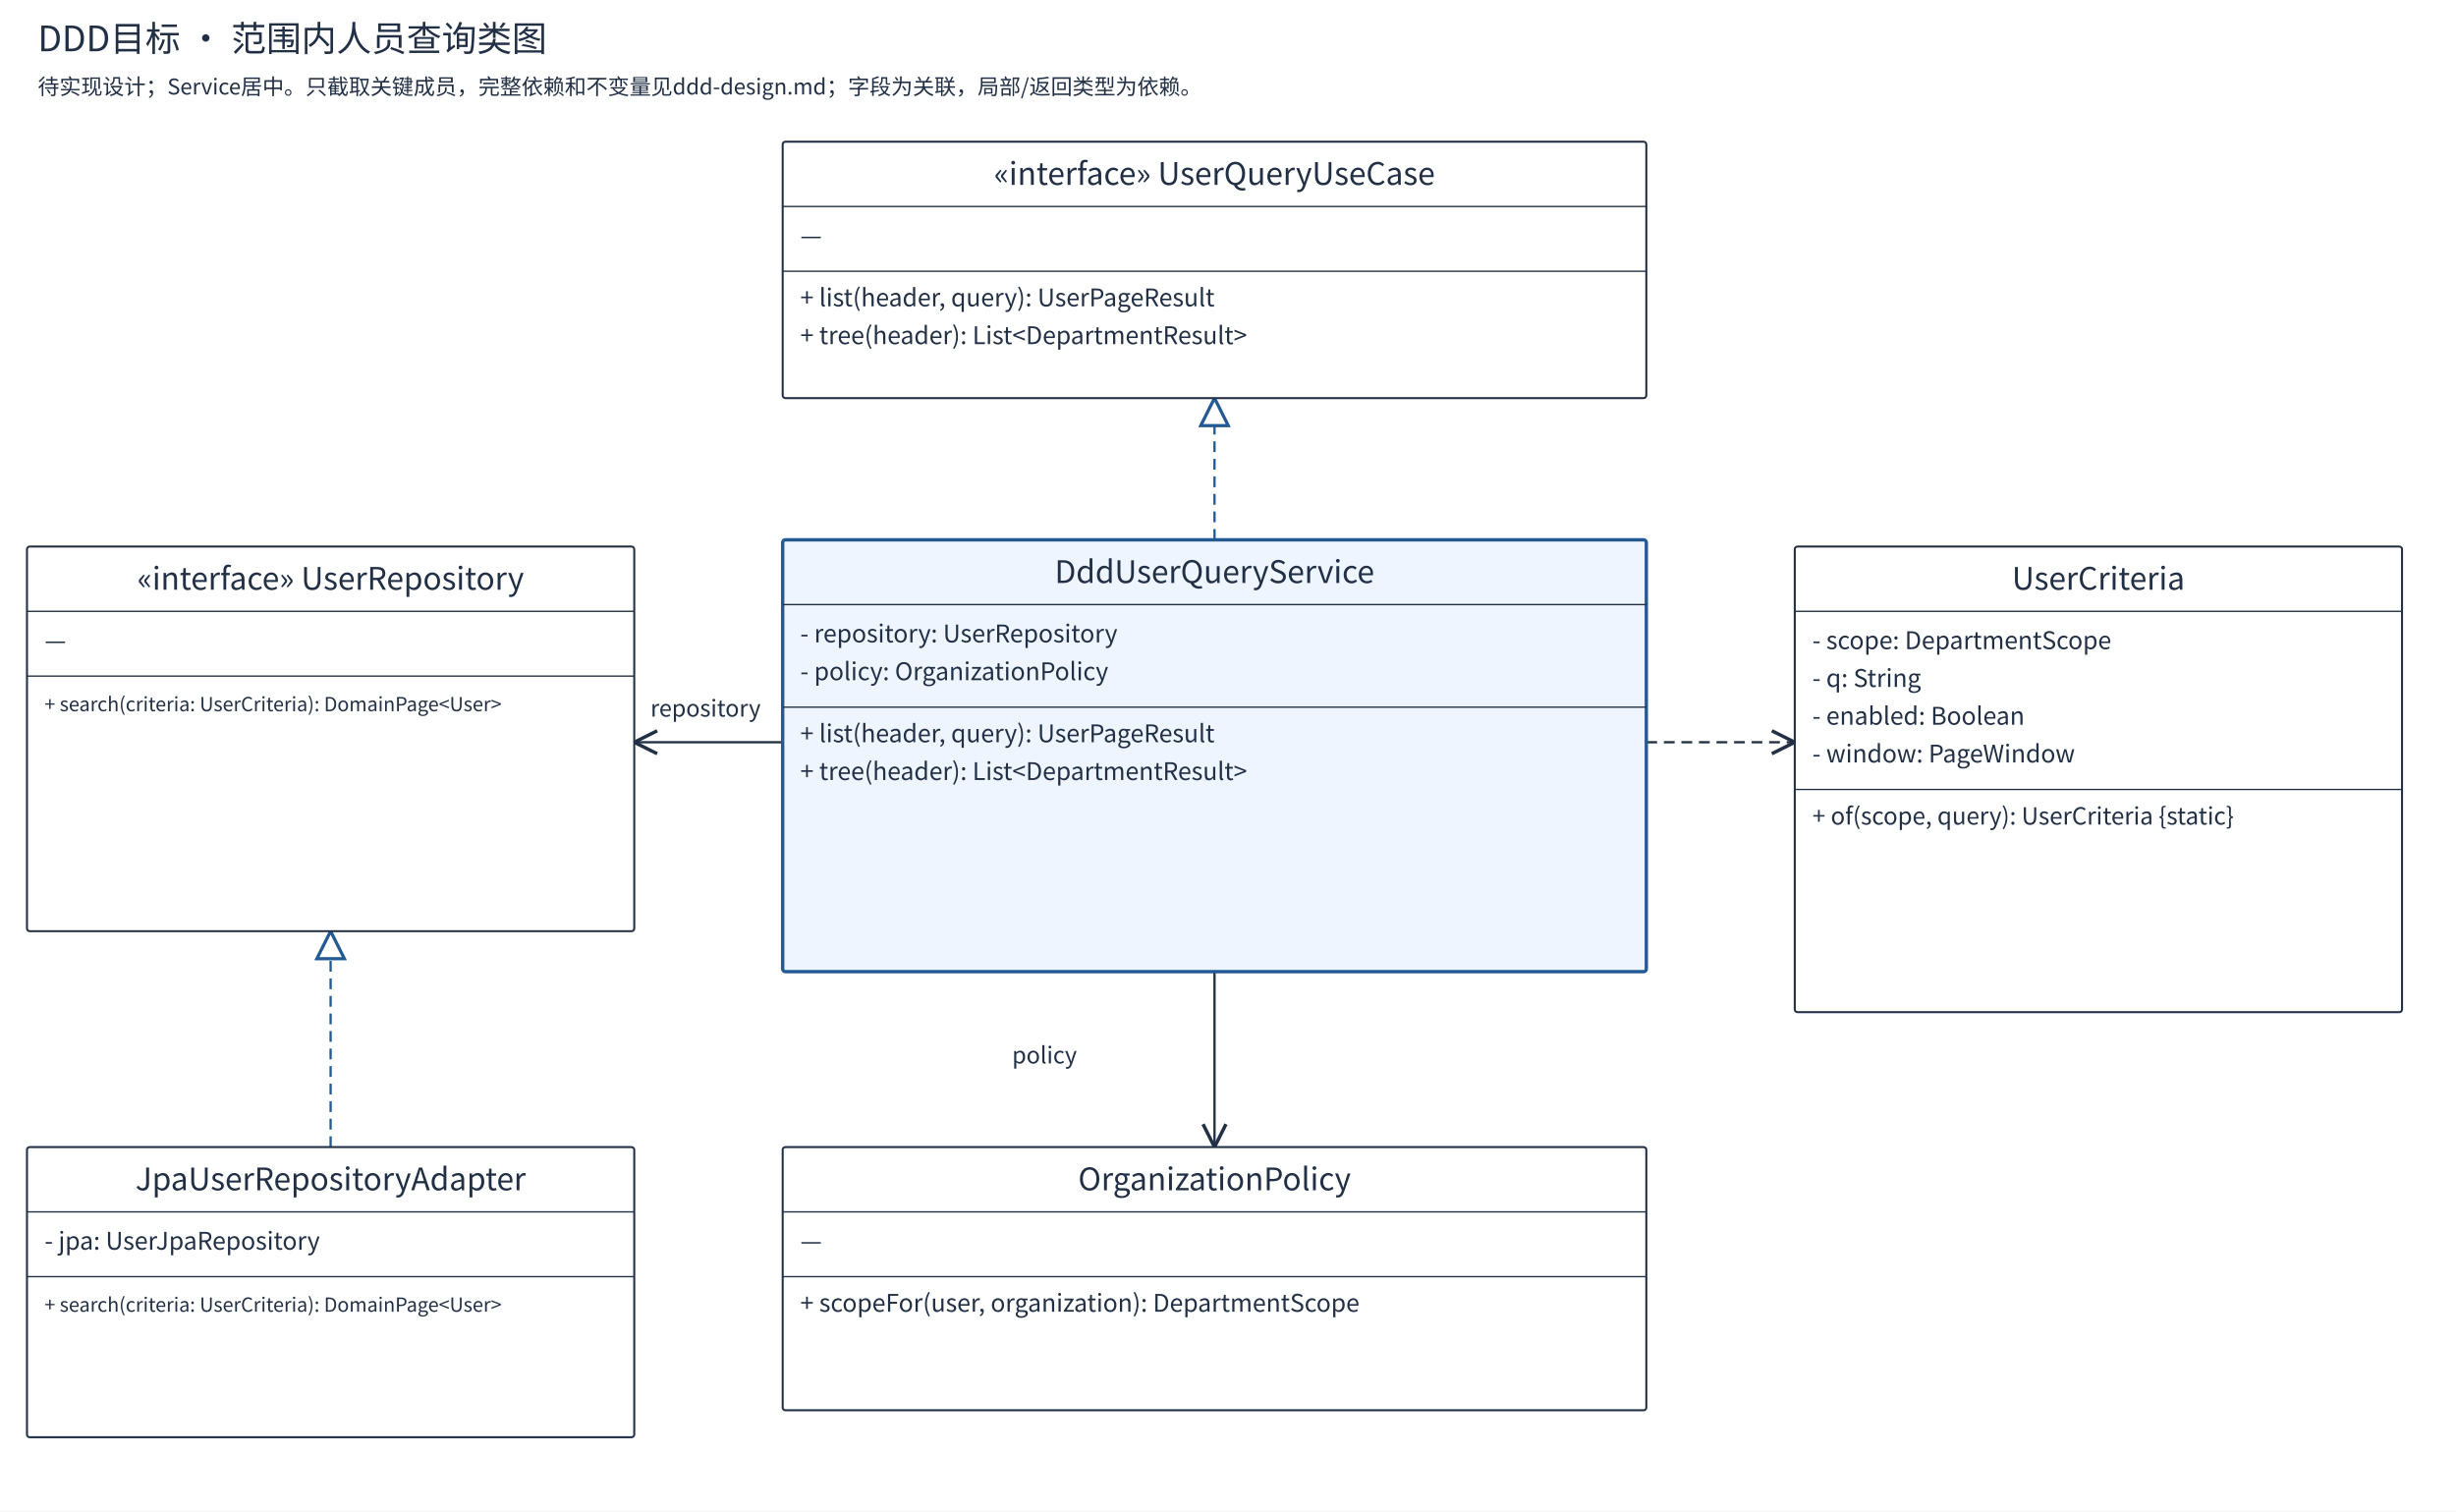
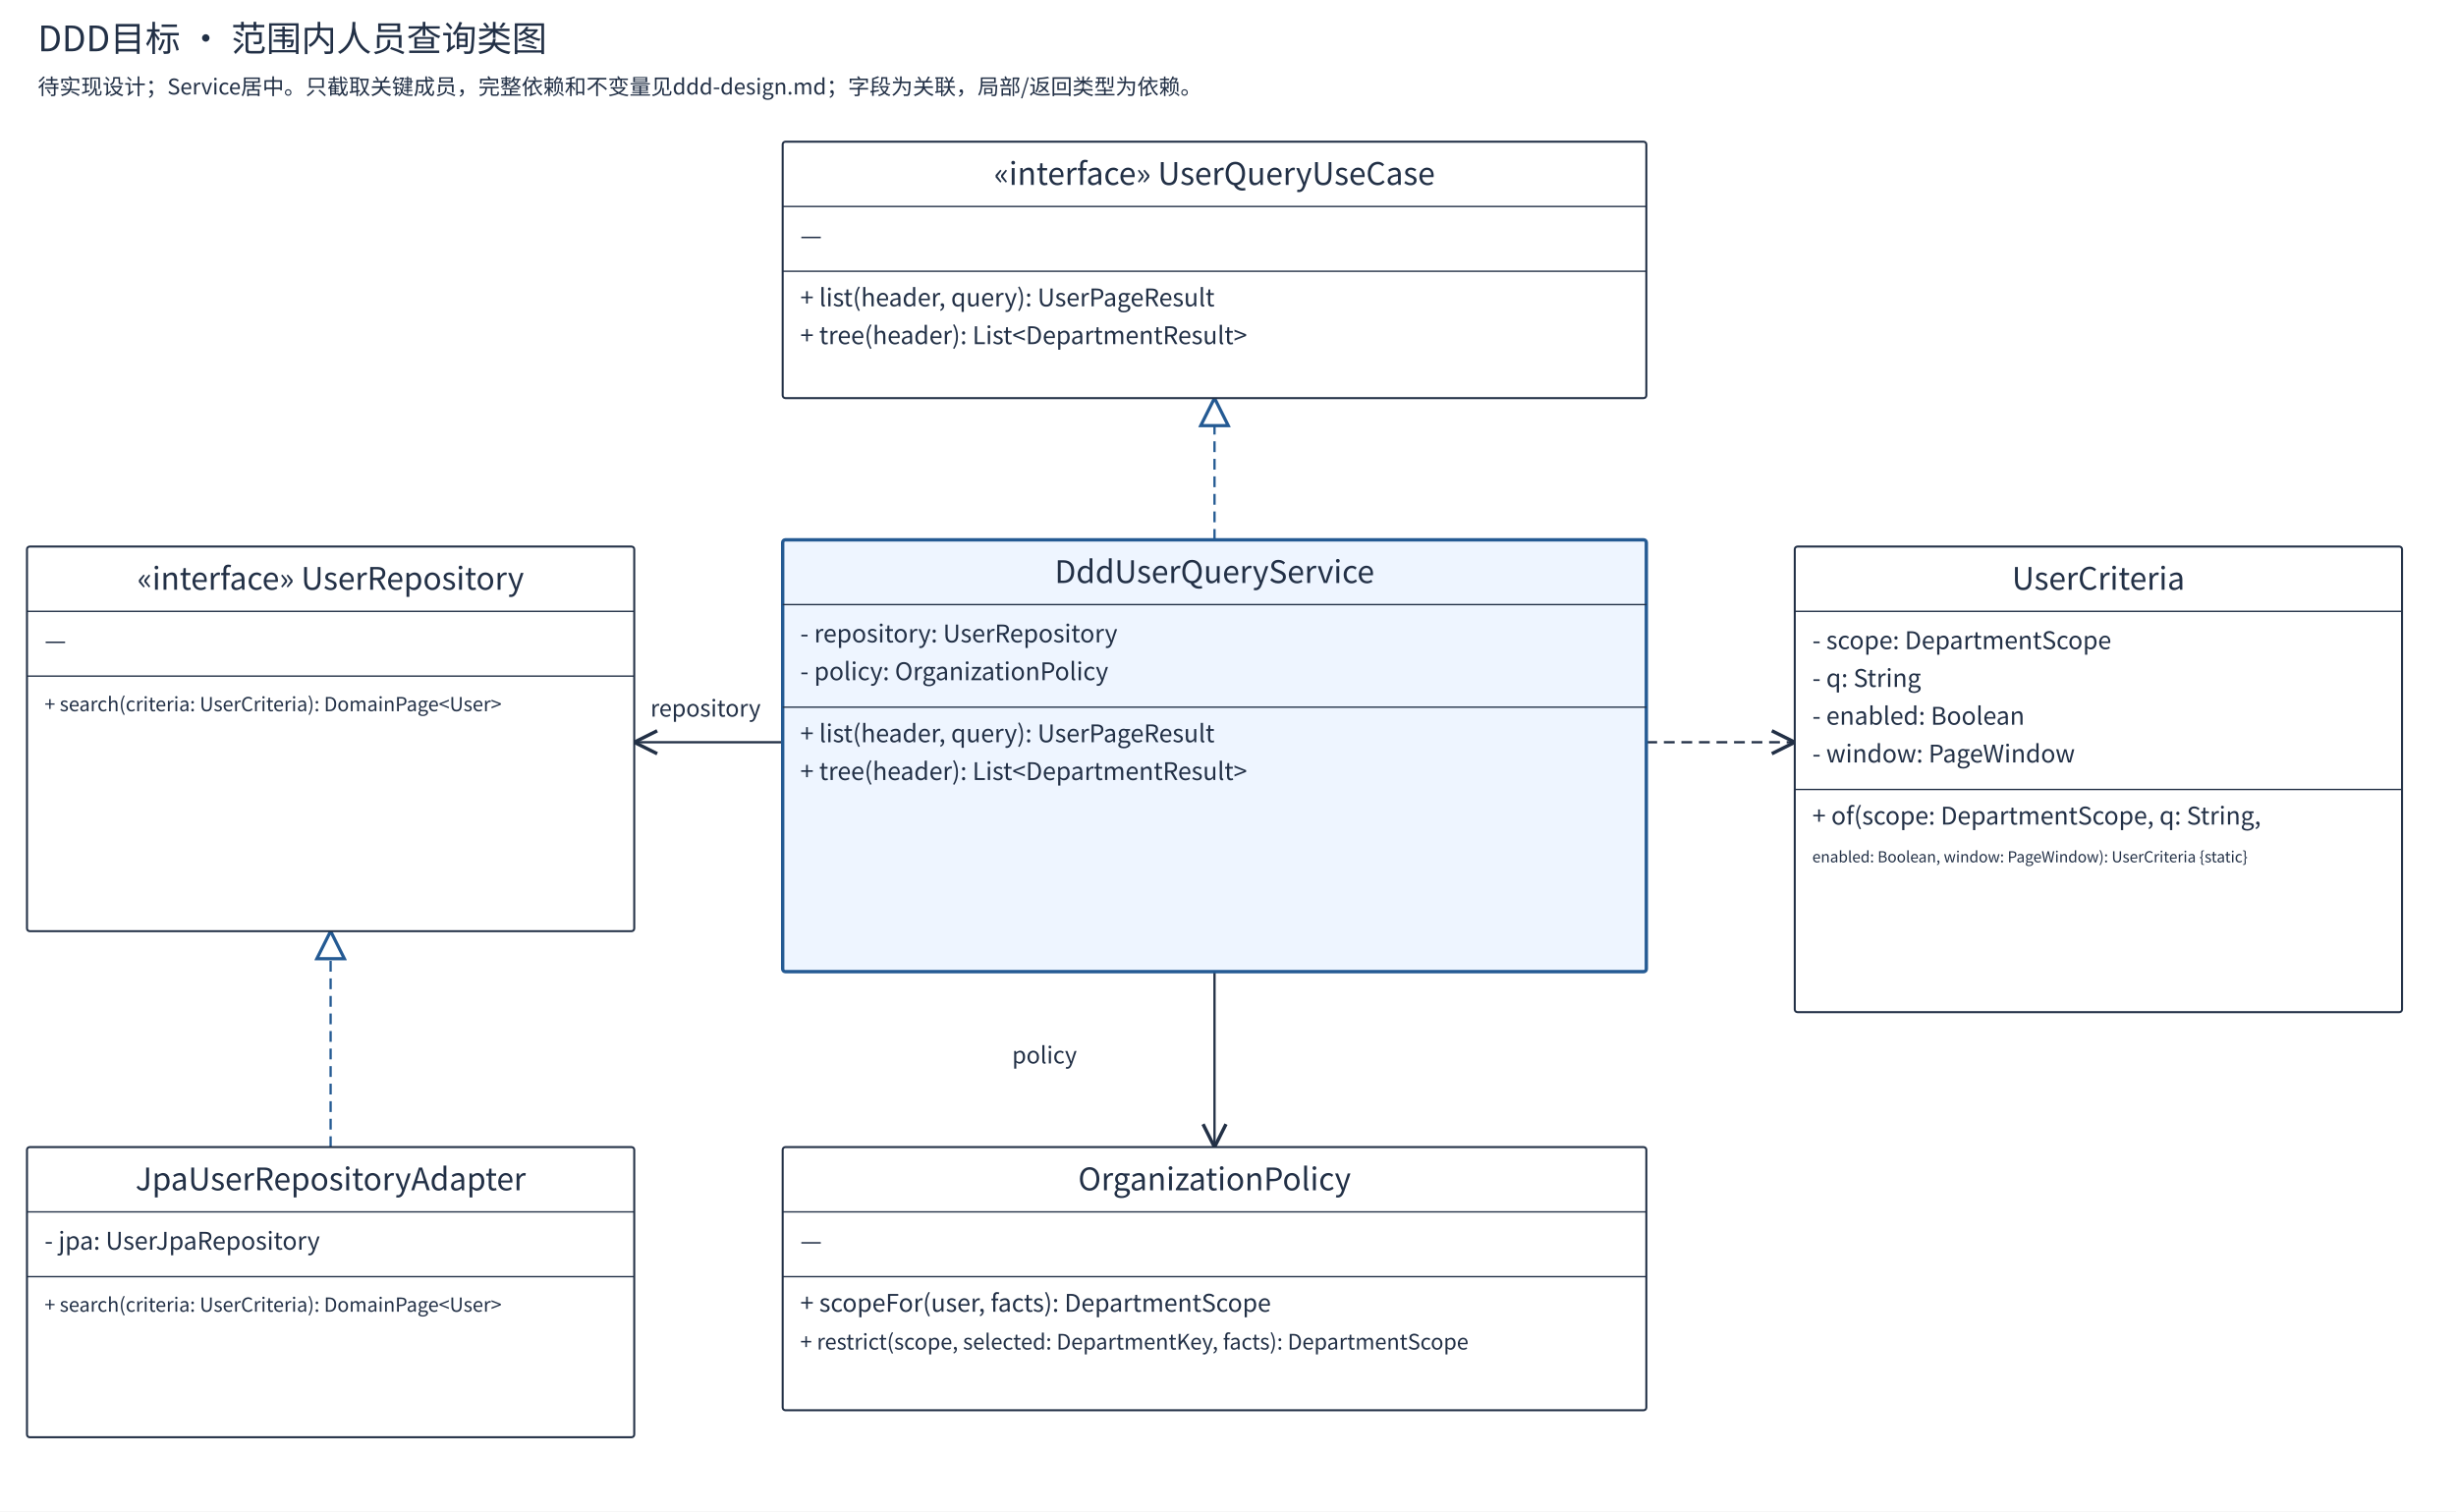
<svg xmlns="http://www.w3.org/2000/svg" width="1820" height="1120" viewBox="0 0 1820 1120">
  <defs>
    <marker id="open" markerWidth="12" markerHeight="12" refX="11" refY="6" orient="auto">
      <path d="M1,1 L11,6 L1,11" fill="none" stroke="#223046" stroke-width="1.5" />
    </marker>
    <marker id="triangle" markerWidth="14" markerHeight="14" refX="13" refY="7" orient="auto">
      <path d="M1,1 L13,7 L1,13 Z" fill="white" stroke="#245a93" stroke-width="1.4" />
    </marker>
    <marker id="filled" markerWidth="12" markerHeight="12" refX="11" refY="6" orient="auto">
      <path d="M1,1 L11,6 L1,11 Z" fill="#223046" />
    </marker>
  </defs>
  <rect width="100%" height="100%" fill="white" />
  <g font-family="Microsoft YaHei,Noto Sans CJK SC,Arial,sans-serif">
    <text x="28" y="38" font-size="26" text-anchor="start" fill="#223046">DDD目标 · 范围内人员查询类图</text>
    <text x="28" y="70" font-size="16" text-anchor="start" fill="#223046">待实现设计；Service居中。只截取关键成员，完整依赖和不变量见ddd-design.md；字段为关联，局部/返回类型为依赖。</text>
    <polyline points="900,400 900,295" fill="none" stroke="#245a93" stroke-width="1.7" stroke-dasharray="8 5" marker-end="url(#triangle)" />
    <polyline points="580,550 470,550" fill="none" stroke="#223046" stroke-width="1.7" marker-end="url(#open)" />
    <text x="482" y="531" font-size="17" text-anchor="start" fill="#223046">repository</text>
    <polyline points="1220,550 1330,550" fill="none" stroke="#223046" stroke-width="1.7" stroke-dasharray="8 5" marker-end="url(#open)" />
    <polyline points="900,720 900,850" fill="none" stroke="#223046" stroke-width="1.7" marker-end="url(#open)" />
    <text x="750" y="788" font-size="17" text-anchor="start" fill="#223046">policy</text>
    <polyline points="245,850 245,690" fill="none" stroke="#245a93" stroke-width="1.7" stroke-dasharray="8 5" marker-end="url(#triangle)" />
    <rect x="580" y="400" width="640" height="320" rx="2" fill="#eef5ff" stroke="#245a93" stroke-width="2.5" />
    <path d="M580,448H1220 M580,524H1220" stroke="#223046" />
    <text x="900" y="432" font-size="23" text-anchor="middle" fill="#223046">DddUserQueryService</text>
    <text x="593" y="476" font-size="18" text-anchor="start" fill="#223046">- repository: UserRepository</text>
    <text x="593" y="504" font-size="18" text-anchor="start" fill="#223046">- policy: OrganizationPolicy</text>
    <text x="593" y="550" font-size="18" text-anchor="start" fill="#223046">+ list(header, query): UserPageResult</text>
    <text x="593" y="578" font-size="18" text-anchor="start" fill="#223046">+ tree(header): List&lt;DepartmentResult&gt;</text>
    <rect x="580" y="105" width="640" height="190" rx="2" fill="white" stroke="#223046" stroke-width="1.5" />
    <path d="M580,153H1220 M580,201H1220" stroke="#223046" />
    <text x="900" y="137" font-size="23" text-anchor="middle" fill="#223046">«interface» UserQueryUseCase</text>
    <text x="593" y="181" font-size="18" text-anchor="start" fill="#223046">—</text>
    <text x="593" y="227" font-size="18" text-anchor="start" fill="#223046">+ list(header, query): UserPageResult</text>
    <text x="593" y="255" font-size="18" text-anchor="start" fill="#223046">+ tree(header): List&lt;DepartmentResult&gt;</text>
    <rect x="20" y="405" width="450" height="285" rx="2" fill="white" stroke="#223046" stroke-width="1.5" />
    <path d="M20,453H470 M20,501H470" stroke="#223046" />
    <text x="245" y="437" font-size="23" text-anchor="middle" fill="#223046">«interface» UserRepository</text>
    <text x="33" y="481" font-size="18" text-anchor="start" fill="#223046">—</text>
    <text x="33" y="527" font-size="14.373" text-anchor="start" fill="#223046">+ search(criteria: UserCriteria): DomainPage&lt;User&gt;</text>
    <rect x="1330" y="405" width="450" height="345" rx="2" fill="white" stroke="#223046" stroke-width="1.5" />
    <path d="M1330,453H1780 M1330,585H1780" stroke="#223046" />
    <text x="1555" y="437" font-size="23" text-anchor="middle" fill="#223046">UserCriteria</text>
    <text x="1343" y="481" font-size="18" text-anchor="start" fill="#223046">- scope: DepartmentScope</text>
    <text x="1343" y="509" font-size="18" text-anchor="start" fill="#223046">- q: String</text>
    <text x="1343" y="537" font-size="18" text-anchor="start" fill="#223046">- enabled: Boolean</text>
    <text x="1343" y="565" font-size="18" text-anchor="start" fill="#223046">- window: PageWindow</text>
-     <text x="1343" y="611" font-size="17.528" text-anchor="start" fill="#223046">+ of(scope, query): UserCriteria {static}</text>
+     <text x="1343" y="611" font-size="18" text-anchor="start" fill="#223046">+ of(scope: DepartmentScope, q: String,</text>
+     <text x="1343" y="639" font-size="11.229" text-anchor="start" fill="#223046">    enabled: Boolean, window: PageWindow): UserCriteria {static}</text>
    <rect x="580" y="850" width="640" height="195" rx="2" fill="white" stroke="#223046" stroke-width="1.5" />
    <path d="M580,898H1220 M580,946H1220" stroke="#223046" />
    <text x="900" y="882" font-size="23" text-anchor="middle" fill="#223046">OrganizationPolicy</text>
    <text x="593" y="926" font-size="18" text-anchor="start" fill="#223046">—</text>
-     <text x="593" y="972" font-size="18" text-anchor="start" fill="#223046">+ scopeFor(user, organization): DepartmentScope</text>
+     <text x="593" y="972" font-size="18" text-anchor="start" fill="#223046">+ scopeFor(user, facts): DepartmentScope</text>
+     <text x="593" y="1000" font-size="15.768" text-anchor="start" fill="#223046">+ restrict(scope, selected: DepartmentKey, facts): DepartmentScope</text>
    <rect x="20" y="850" width="450" height="215" rx="2" fill="white" stroke="#223046" stroke-width="1.5" />
    <path d="M20,898H470 M20,946H470" stroke="#223046" />
    <text x="245" y="882" font-size="23" text-anchor="middle" fill="#223046">JpaUserRepositoryAdapter</text>
    <text x="33" y="926" font-size="18" text-anchor="start" fill="#223046">- jpa: UserJpaRepository</text>
    <text x="33" y="972" font-size="14.373" text-anchor="start" fill="#223046">+ search(criteria: UserCriteria): DomainPage&lt;User&gt;</text>
  </g>
</svg>
